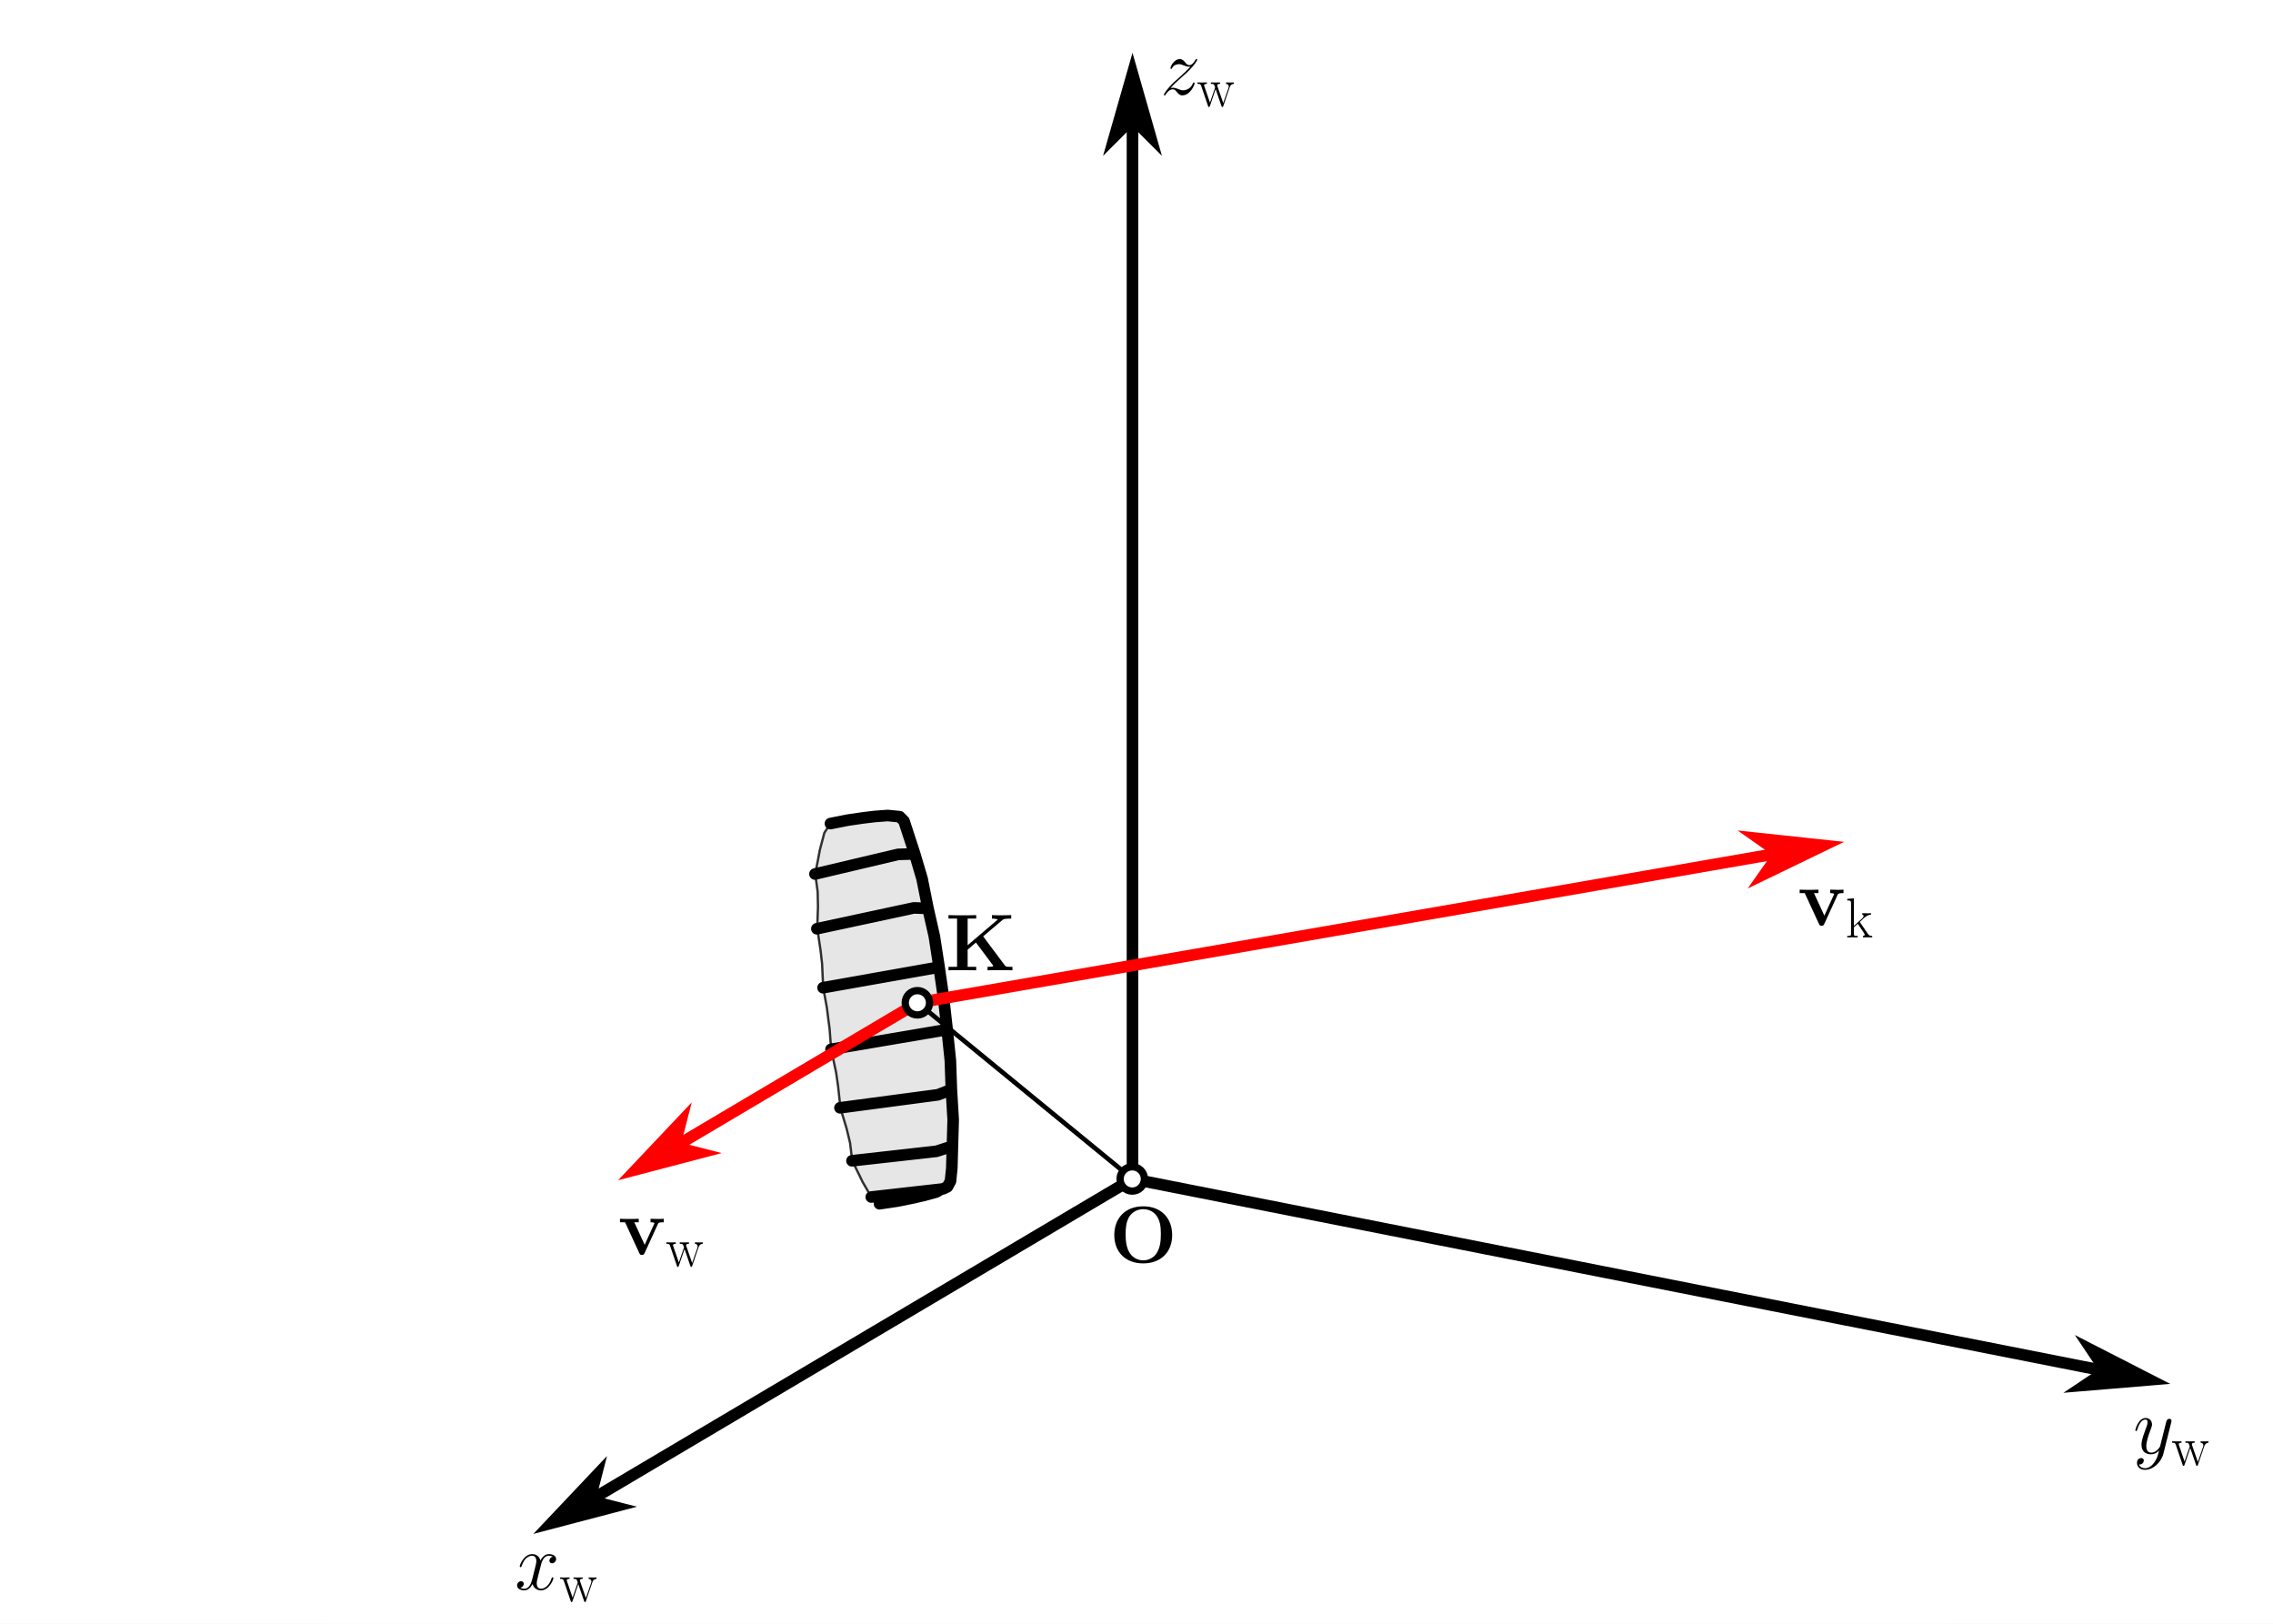
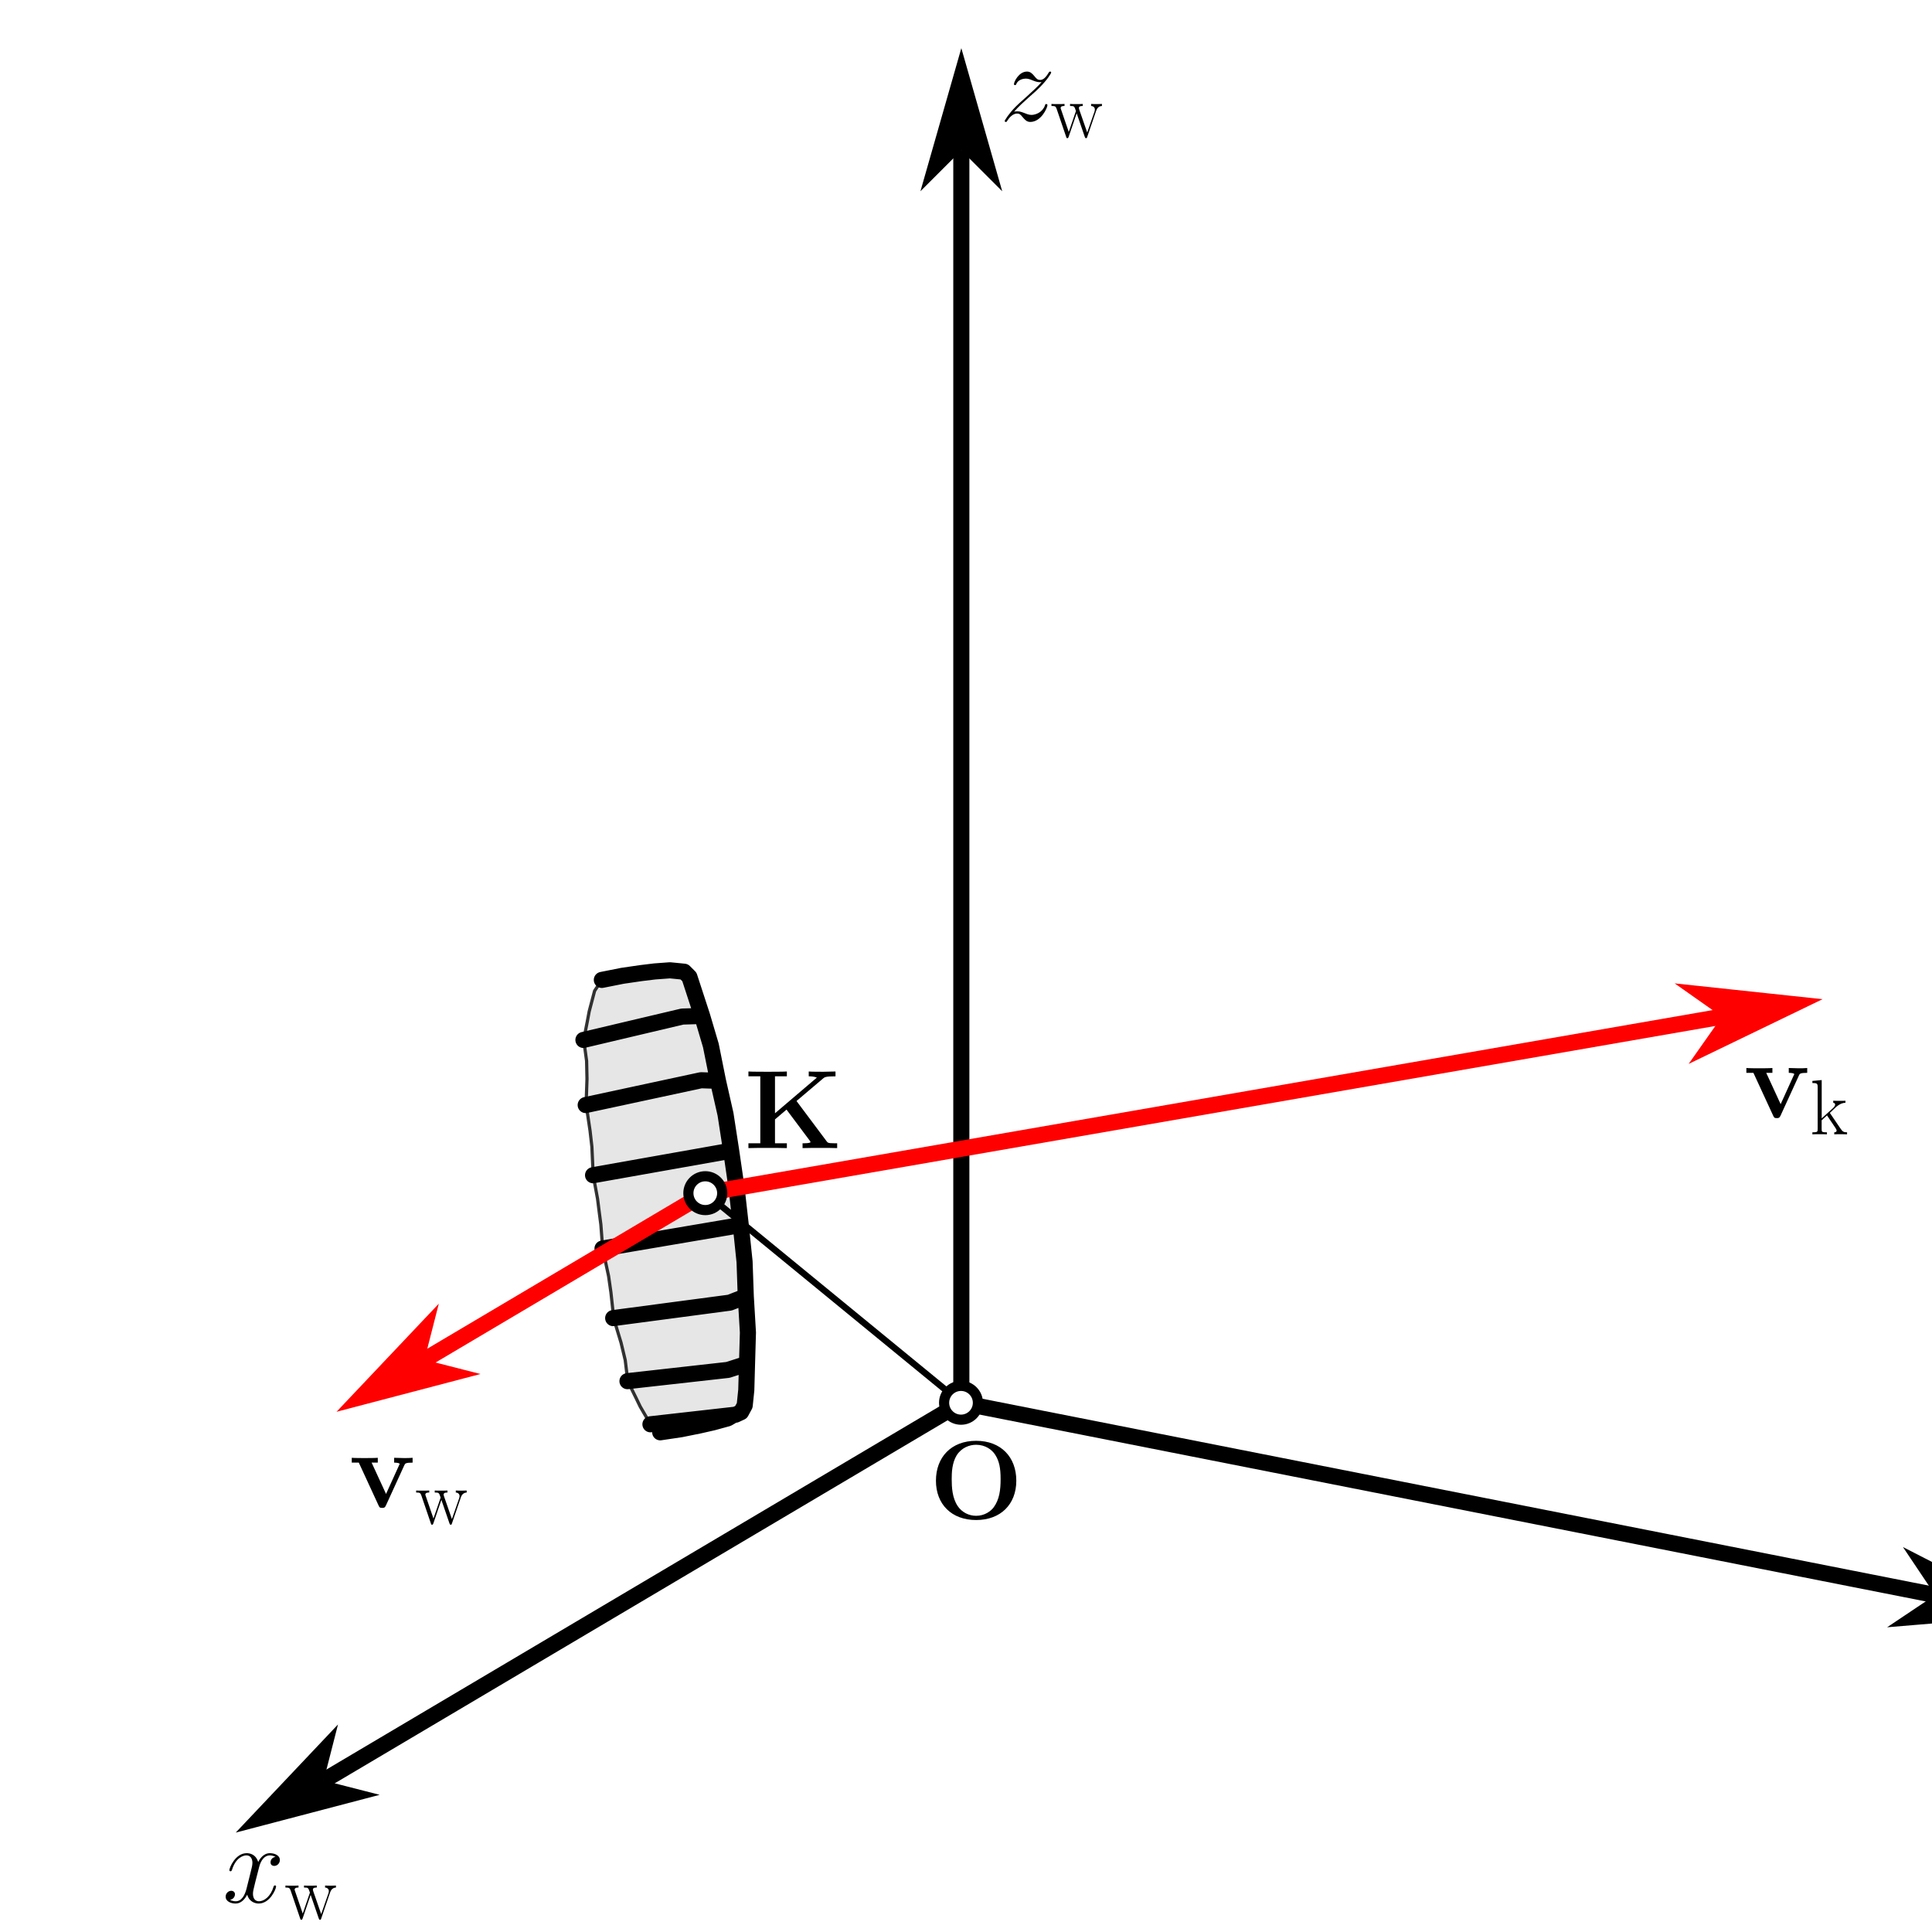
- <svg xmlns="http://www.w3.org/2000/svg" xmlns:xlink="http://www.w3.org/1999/xlink" width="735pt" height="524.995pt" viewBox="0 0 735 524.995" version="1.1" id="svg41">
-   <defs id="defs28">
-     <g id="g8">
-       <g id="glyph-0-0">
-         <path d="M 20.328 -8.844 C 20.328 -14.359 16.75 -18.141 10.969 -18.141 C 5.172 -18.141 1.609 -14.328 1.609 -8.844 C 1.609 -3.359 5.25 0.312 10.969 0.312 C 16.688 0.312 20.328 -3.359 20.328 -8.844 Z M 16.672 -9.203 C 16.672 -6.625 16.375 -4.469 15.078 -2.672 C 14.438 -1.797 13 -0.672 10.969 -0.672 C 9.281 -0.672 7.641 -1.484 6.656 -2.969 C 5.406 -4.859 5.281 -7.312 5.281 -9.203 C 5.281 -10.797 5.359 -12.969 6.422 -14.734 C 7.562 -16.562 9.438 -17.219 10.969 -17.219 C 13.078 -17.219 14.641 -16.094 15.391 -14.922 C 16.359 -13.422 16.672 -11.797 16.672 -9.203 Z M 16.672 -9.203 " id="path1" />
+ <svg xmlns="http://www.w3.org/2000/svg" xmlns:xlink="http://www.w3.org/1999/xlink" width="450pt" height="450pt" version="1.1" viewBox="0 0 450 450">
+   <defs>
+     <g id="i">
+       <path d="m20.328-8.844c0-5.516-3.578-9.297-9.359-9.297-5.797 0-9.359 3.812-9.359 9.297s3.641 9.156 9.359 9.156 9.359-3.672 9.359-9.156zm-3.656-0.359c0 2.578-0.297 4.734-1.594 6.531-0.641 0.875-2.078 2-4.109 2-1.688 0-3.328-0.812-4.312-2.297-1.25-1.891-1.375-4.344-1.375-6.234 0-1.594 0.078-3.766 1.141-5.531 1.141-1.828 3.016-2.484 4.547-2.484 2.109 0 3.672 1.125 4.422 2.297 0.969 1.5 1.281 3.125 1.281 5.719z" />
+     </g>
+     <g id="h">
+       <path d="m21.656 0v-1.125h-0.703c-1.406 0-1.5-0.125-1.766-0.484l-7-9.359 6.188-5.25c0.344-0.297 0.578-0.5 2.891-0.5v-1.125l-2.781 0.062c-0.781 0-2.812 0-3.453-0.062v1.125c0.562 0 1.188 0.031 1.875 0.281v0.031l-9.734 8.297v-8.609h2.766v-1.125c-0.766 0.062-3.547 0.062-4.484 0.062-0.922 0-3.719 0-4.469-0.062v1.125h2.766v15.594h-2.766v1.125c0.75-0.047 3.547-0.047 4.469-0.047 0.938 0 3.719 0 4.484 0.047v-1.125h-2.766v-5.562l2.688-2.281 5.422 7.25c0.062 0.078 0.156 0.203 0.156 0.312 0 0.281-1.266 0.281-1.844 0.281v1.125c0.844-0.047 3.25-0.047 4.25-0.047 0.766 0 3.219 0 3.812 0.047z" />
+     </g>
+     <g id="b">
+       <path d="m14.797-10.422v-1.125c-0.938 0.062-0.984 0.062-2.062 0.062l-2.234-0.062v1.125c0.703 0 1.281 0.125 1.281 0.312 0 0 0 0.047-0.141 0.312l-3.031 6.672-3.359-7.297h1.438v-1.125c-0.609 0.062-2.422 0.062-3.125 0.062-0.75 0-2.266 0-2.938-0.062v1.125h1.641l4.578 9.922c0.234 0.5 0.281 0.625 0.875 0.625 0.422 0 0.625-0.047 0.859-0.562l4.297-9.391c0.172-0.391 0.281-0.594 1.922-0.594z" />
+     </g>
+     <g id="g">
+       <path d="m12.484-3.719c0-0.125-0.109-0.234-0.266-0.234-0.234 0-0.266 0.125-0.344 0.344-0.688 2.281-2.203 3.344-3.375 3.344-0.906 0-1.406-0.672-1.406-1.734 0-0.578 0.109-0.984 0.531-2.703l0.906-3.531c0.391-1.562 1.266-2.719 2.469-2.719 0 0 0.781 0 1.328 0.344-0.844 0.156-1.141 0.781-1.141 1.281 0 0.625 0.484 0.828 0.844 0.828 0.781 0 1.328-0.672 1.328-1.375 0-1.094-1.25-1.594-2.328-1.594-1.594 0-2.484 1.562-2.719 2.062-0.594-1.953-2.203-2.062-2.672-2.062-2.656 0-4.047 3.406-4.047 3.984 0 0.094 0.094 0.234 0.281 0.234 0.203 0 0.25-0.156 0.312-0.266 0.875-2.891 2.625-3.438 3.375-3.438 1.172 0 1.406 1.094 1.406 1.719 0 0.578-0.156 1.172-0.469 2.422l-0.891 3.562c-0.391 1.562-1.141 2.984-2.516 2.984-0.125 0-0.781 0-1.328-0.328 0.938-0.188 1.141-0.969 1.141-1.281 0-0.516-0.391-0.828-0.875-0.828-0.625 0-1.297 0.547-1.297 1.375 0 1.094 1.219 1.594 2.328 1.594 1.25 0 2.141-1 2.688-2.062 0.406 1.531 1.719 2.062 2.672 2.062 2.656 0 4.062-3.406 4.062-3.984z" />
+     </g>
+     <g id="f">
+       <path d="m11.078-3.641c0-0.109-0.031-0.266-0.281-0.266-0.219 0-0.234 0.109-0.312 0.375-0.578 1.531-2.109 2.156-3.125 2.156-0.547 0-1.062-0.188-1.609-0.422-1.047-0.406-1.328-0.406-1.672-0.406-0.25 0-0.547 0-0.781 0.094 1.125-1.266 2.031-2.078 3.328-3.25 1.562-1.344 2.234-2 2.609-2.391 1.812-1.797 2.719-3.297 2.719-3.516 0-0.203-0.25-0.203-0.25-0.203-0.188 0-0.234 0.109-0.359 0.281-0.656 1.125-1.281 1.672-1.953 1.672-0.547 0-0.844-0.234-1.328-0.859-0.547-0.656-0.984-1.094-1.75-1.094-1.891 0-3.031 2.375-3.031 2.922 0 0.078 0.016 0.234 0.25 0.234 0.219 0 0.234-0.109 0.312-0.297 0.453-1.031 1.688-1.219 2.188-1.219 0.547 0 1.062 0.188 1.609 0.422 0.984 0.406 1.406 0.406 1.672 0.406 0.172 0 0.281 0 0.406-0.016-0.859 1-2.25 2.25-3.422 3.328-1.672 1.453-2.109 1.922-2.625 2.406-1.594 1.625-2.547 3.156-2.547 3.328 0 0.156 0.125 0.219 0.281 0.219s0.188-0.031 0.359-0.344c0.422-0.656 1.25-1.609 2.219-1.609 0.547 0 0.797 0.172 1.312 0.828 0.5 0.578 0.938 1.125 1.781 1.125 2.547 0 4-3.312 4-3.906z" />
+     </g>
+     <g id="a">
+       <path d="m11.953-7.359v-0.469c-0.359 0.016-0.719 0.031-1.078 0.031s-1.141 0-1.453-0.031v0.469c0.578 0.047 0.875 0.375 0.875 0.828 0 0.125-0.031 0.281-0.062 0.422l-1.719 4.938-1.859-5.359c-0.031-0.125-0.078-0.281-0.078-0.344 0-0.484 0.609-0.484 0.906-0.484v-0.469c-0.422 0.031-1.188 0.031-1.625 0.031-0.453 0-0.922 0-1.344-0.031v0.469c1 0 1 0.047 1.375 1.188l-1.672 4.875-1.797-5.25c-0.094-0.25-0.094-0.281-0.094-0.328 0-0.484 0.625-0.484 0.906-0.484v-0.469c-0.438 0.031-1.203 0.031-1.656 0.031-0.391 0-1.016 0-1.391-0.031v0.469c0.797 0 1 0.062 1.203 0.656l2.234 6.562c0.062 0.234 0.125 0.281 0.266 0.281 0.125 0 0.203-0.031 0.297-0.297l1.875-5.5 1.891 5.5c0.094 0.266 0.172 0.297 0.297 0.297 0.141 0 0.203-0.047 0.266-0.281l2.078-6.078c0.359-1.078 1.094-1.109 1.359-1.141z" />
+     </g>
+     <g id="e">
+       <path d="m8.641 0v-0.469c-0.844 0-1.047-0.172-1.594-0.969l-2.297-3.375c-0.016-0.031-0.109-0.141-0.109-0.188l1.453-1.375c1.047-0.875 1.703-0.953 2.172-0.984v-0.469c-0.109 0-0.172 0.016-0.172 0.016l-0.891 0.016c-0.5 0-1.281 0-1.781-0.031v0.469c0.25 0.031 0.438 0.172 0.438 0.422 0 0.359-0.375 0.719-0.375 0.719l-2.75 2.5v-8.922l-2.172 0.203v0.484c1.078 0 1.234 0.109 1.234 0.984v9.719c0 0.688-0.062 0.781-1.234 0.781v0.469c0.438-0.031 1.234-0.031 1.688-0.031 0.469 0 1.266 0 1.703 0.031v-0.469c-1.172 0-1.234-0.078-1.234-0.781v-2.016l1.25-1.141 1.844 2.734c0.219 0.328 0.391 0.578 0.391 0.812 0 0.328-0.328 0.391-0.547 0.391v0.469c0.438-0.031 1.219-0.031 1.672-0.031z" />
+     </g>
+     <clipPath id="o">
+       <path d="m0 0h450v450h-450z" />
+     </clipPath>
+     <clipPath id="n">
+       <rect width="450" height="450" />
+     </clipPath>
+     <g id="d" clip-path="url(#n)">
+       <g clip-path="url(#o)">
+         <rect x="-99" y="-99" width="648" height="648" fill="#fff" />
+         <rect x="-99" y="-99" width="648" height="648" fill="#fff" />
      </g>
-       <g id="glyph-0-1">
-         <path d="M 21.656 0 L 21.656 -1.125 L 20.953 -1.125 C 19.547 -1.125 19.453 -1.25 19.188 -1.609 L 12.188 -10.969 L 18.375 -16.219 C 18.719 -16.516 18.953 -16.719 21.266 -16.719 L 21.266 -17.844 L 18.484 -17.781 C 17.703 -17.781 15.672 -17.781 15.031 -17.844 L 15.031 -16.719 C 15.594 -16.719 16.219 -16.688 16.906 -16.438 L 16.906 -16.406 L 7.172 -8.109 L 7.172 -16.719 L 9.938 -16.719 L 9.938 -17.844 C 9.172 -17.781 6.391 -17.781 5.453 -17.781 C 4.531 -17.781 1.734 -17.781 0.984 -17.844 L 0.984 -16.719 L 3.75 -16.719 L 3.75 -1.125 L 0.984 -1.125 L 0.984 0 C 1.734 -0.047 4.531 -0.047 5.453 -0.047 C 6.391 -0.047 9.172 -0.047 9.938 0 L 9.938 -1.125 L 7.172 -1.125 L 7.172 -6.688 L 9.859 -8.969 L 15.281 -1.719 C 15.344 -1.641 15.438 -1.516 15.438 -1.406 C 15.438 -1.125 14.172 -1.125 13.594 -1.125 L 13.594 0 C 14.438 -0.047 16.844 -0.047 17.844 -0.047 C 18.609 -0.047 21.062 -0.047 21.656 0 Z M 21.656 0 " id="path2" />
+       <path transform="matrix(1.0001 0 0 1.0001 0 -.027)" d="m223.89 326.73-59.555-48.821" fill="none" stroke="#000" stroke-linejoin="round" stroke-width="1.5" />
+       <path transform="matrix(1.0001 0 0 1.0001 0 -.027)" d="m140.17 228.25 4.793-0.953 4.312-0.629 3.207-0.391 3.547-0.262 3.32 0.328 1.211 1.215 1.254 3.285 1.75 5.601 1.996 7.078 1.73 7.699 1.683 8.312 1.367 8.39 1.199 8.738 1.058 8.769 0.812 8.484 0.488 8.519 0.293 7.949-0.121 7.445-0.262 5.953-0.367 3.562-0.852 1.578-3.09 1.441-3.461 0.949-3.164 0.719-4.281 0.863-4.828 0.719-2.258-1.867-2.41-4.14-1.008-2.09-1.879-3.793-0.602-4.945-0.969-4.039-1.691-5.574-0.672-6.183-0.539-3.746-1.379-6.421-0.422-5.621-0.391-2.976-0.375-2.973-1.02-5.519-0.301-6.605-0.43-3.765-0.918-6.14 0.207-5.906-0.09-4.191-0.676-4.933 0.84-4.261 0.437-2.34 1.258-4.777 1.687-2.554 15.858-2.234" fill-opacity=".1" stroke="#000" stroke-linejoin="round" stroke-opacity=".8" stroke-width=".75" />
+     </g>
+     <clipPath id="m">
+       <path d="m222 324h228v50h-228z" />
+     </clipPath>
+     <clipPath id="l">
+       <path d="m443 362h7v16h-7z" />
+     </clipPath>
+     <clipPath id="k">
+       <path d="m431 351h19v39h-19z" />
+     </clipPath>
+     <clipPath id="j">
+       <rect width="450" height="450" />
+     </clipPath>
+     <g id="c" clip-path="url(#j)">
+       <path transform="matrix(1.0001 0 0 1.0001 0 -.027)" d="m144.96 227.29-4.793 0.953 4.793-0.953 4.312-0.629 3.207-0.391 3.547-0.262 1.957 0.191 1.363 0.137 1.211 1.215 2.965 9.085-4.617 0.145-23.026 5.441 23.026-5.441 4.617-0.145 2.035 6.878 1.652 8.23-3.937-0.133-26.866 5.777 26.866-5.777 3.937 0.133 1.762 7.785 1.312 8.492-32.162 5.707 32.162-5.707 1.254 8.632 0.98 8.683-32.193 5.468 32.193-5.468 0.891 8.566 0.281 8.043-3.73 1.465-27.151 3.601 27.151-3.601 3.73-1.465 0.5 8.429-0.211 7.269-4.449 1.43-23.393 2.621 23.393-2.621 4.449-1.43-0.172 6.128-0.367 3.562-0.852 1.578-1.27 0.59-19.831 2.238 19.362-2.187-1.351 0.801-3.461 0.949-3.164 0.719-4.281 0.863-4.828 0.719 4.828-0.719" fill="none" stroke="#000" stroke-linejoin="round" stroke-width="3.75" />
+       <path transform="matrix(1.0001 0 0 1.0001 0 -.027)" d="m223.89 326.73-148.56 88.003" fill="none" stroke="#000" stroke-linejoin="round" stroke-width="3.75" />
+       <path transform="matrix(1.0001 -.59243 .59243 1.0001 0 -.027)" d="m-127.26 340.03 6.452-6.454-22.585 6.456 22.584 6.449z" stroke="#000" stroke-width="1.721" />
+       <g clip-path="url(#m)">
+         <path transform="matrix(1.0001 0 0 1.0001 0 -.027)" d="m223.89 326.73 226.86 44.798" fill="none" stroke="#000" stroke-linejoin="round" stroke-width="3.75" />
      </g>
-       <g id="glyph-0-2">
-         <path d="M 14.797 -10.422 L 14.797 -11.547 C 13.859 -11.484 13.812 -11.484 12.734 -11.484 L 10.5 -11.547 L 10.5 -10.422 C 11.203 -10.422 11.781 -10.297 11.781 -10.109 C 11.781 -10.109 11.781 -10.062 11.641 -9.797 L 8.609 -3.125 L 5.25 -10.422 L 6.688 -10.422 L 6.688 -11.547 C 6.078 -11.484 4.266 -11.484 3.562 -11.484 C 2.812 -11.484 1.297 -11.484 0.625 -11.547 L 0.625 -10.422 L 2.266 -10.422 L 6.844 -0.5 C 7.078 0 7.125 0.125 7.719 0.125 C 8.141 0.125 8.344 0.078 8.578 -0.438 L 12.875 -9.828 C 13.047 -10.219 13.156 -10.422 14.797 -10.422 Z M 14.797 -10.422 " id="path3" />
+       <g clip-path="url(#l)">
+         <path d="m452.1 371.79-8.812 5.906 27.207-2.273-24.301-12.441z" />
      </g>
-       <g id="glyph-1-0">
-         <path d="M 12.484 -3.719 C 12.484 -3.844 12.375 -3.953 12.219 -3.953 C 11.984 -3.953 11.953 -3.828 11.875 -3.609 C 11.188 -1.328 9.672 -0.266 8.5 -0.266 C 7.594 -0.266 7.094 -0.938 7.094 -2 C 7.094 -2.578 7.203 -2.984 7.625 -4.703 L 8.531 -8.234 C 8.922 -9.797 9.797 -10.953 11 -10.953 C 11 -10.953 11.781 -10.953 12.328 -10.609 C 11.484 -10.453 11.188 -9.828 11.188 -9.328 C 11.188 -8.703 11.672 -8.5 12.031 -8.5 C 12.812 -8.5 13.359 -9.172 13.359 -9.875 C 13.359 -10.969 12.109 -11.469 11.031 -11.469 C 9.438 -11.469 8.547 -9.906 8.312 -9.406 C 7.719 -11.359 6.109 -11.469 5.641 -11.469 C 2.984 -11.469 1.594 -8.062 1.594 -7.484 C 1.594 -7.391 1.688 -7.25 1.875 -7.25 C 2.078 -7.25 2.125 -7.406 2.188 -7.516 C 3.062 -10.406 4.812 -10.953 5.562 -10.953 C 6.734 -10.953 6.969 -9.859 6.969 -9.234 C 6.969 -8.656 6.812 -8.062 6.5 -6.812 L 5.609 -3.25 C 5.219 -1.688 4.469 -0.266 3.094 -0.266 C 2.969 -0.266 2.312 -0.266 1.766 -0.594 C 2.703 -0.781 2.906 -1.562 2.906 -1.875 C 2.906 -2.391 2.516 -2.703 2.031 -2.703 C 1.406 -2.703 0.734 -2.156 0.734 -1.328 C 0.734 -0.234 1.953 0.266 3.062 0.266 C 4.312 0.266 5.203 -0.734 5.75 -1.797 C 6.156 -0.266 7.469 0.266 8.422 0.266 C 11.078 0.266 12.484 -3.141 12.484 -3.719 Z M 12.484 -3.719 " id="path4" />
+       <g clip-path="url(#k)">
+         <path transform="matrix(-1.0001 -.19748 .19748 -1.0001 0 -.027)" d="m-505.77-271.92 7.359-7.359-25.752 7.359 25.752 7.356z" fill="none" stroke="#000" stroke-width="1.962" />
      </g>
-       <g id="glyph-1-1">
-         <path d="M 12.344 -10.109 C 12.375 -10.25 12.422 -10.406 12.422 -10.562 C 12.422 -10.953 12.109 -11.203 11.719 -11.203 C 11.484 -11.203 10.953 -11.109 10.734 -10.328 L 8.812 -2.672 C 8.688 -2.203 8.688 -2.156 8.469 -1.875 C 7.953 -1.141 7.094 -0.266 5.844 -0.266 C 4.391 -0.266 4.266 -1.688 4.266 -2.391 C 4.266 -3.875 4.969 -5.875 5.672 -7.75 C 5.953 -8.5 6.109 -8.859 6.109 -9.391 C 6.109 -10.484 5.328 -11.469 4.062 -11.469 C 1.656 -11.469 0.703 -7.703 0.703 -7.484 C 0.703 -7.391 0.812 -7.25 0.984 -7.25 C 1.219 -7.25 1.25 -7.359 1.359 -7.719 C 1.969 -9.906 2.969 -10.953 3.984 -10.953 C 4.219 -10.953 4.656 -10.953 4.656 -10.094 C 4.656 -9.406 4.375 -8.656 3.984 -7.672 C 2.703 -4.266 2.703 -3.406 2.703 -2.781 C 2.703 -0.312 4.469 0.266 5.766 0.266 C 6.531 0.266 7.469 0.031 8.375 -0.938 L 8.391 -0.906 C 8.016 0.625 7.75 1.641 6.844 2.906 C 6.141 3.906 5.125 4.781 3.844 4.781 C 3.531 4.781 2.281 4.734 1.891 3.531 C 1.969 3.562 2.156 3.562 2.156 3.562 C 2.938 3.562 3.453 2.891 3.453 2.281 C 3.453 1.688 2.969 1.484 2.578 1.484 C 2.156 1.484 1.25 1.797 1.25 3.062 C 1.25 4.391 2.359 5.297 3.844 5.297 C 6.453 5.297 9.078 2.906 9.797 0.031 Z M 12.344 -10.109 " id="path5" />
-       </g>
-       <g id="glyph-1-2">
-         <path d="M 11.078 -3.641 C 11.078 -3.75 11.047 -3.906 10.797 -3.906 C 10.578 -3.906 10.562 -3.797 10.484 -3.531 C 9.906 -2 8.375 -1.375 7.359 -1.375 C 6.812 -1.375 6.297 -1.562 5.75 -1.797 C 4.703 -2.203 4.422 -2.203 4.078 -2.203 C 3.828 -2.203 3.531 -2.203 3.297 -2.109 C 4.422 -3.375 5.328 -4.188 6.625 -5.359 C 8.188 -6.703 8.859 -7.359 9.234 -7.75 C 11.047 -9.547 11.953 -11.047 11.953 -11.266 C 11.953 -11.469 11.703 -11.469 11.703 -11.469 C 11.516 -11.469 11.469 -11.359 11.344 -11.188 C 10.688 -10.062 10.062 -9.516 9.391 -9.516 C 8.844 -9.516 8.547 -9.75 8.062 -10.375 C 7.516 -11.031 7.078 -11.469 6.312 -11.469 C 4.422 -11.469 3.281 -9.094 3.281 -8.547 C 3.281 -8.469 3.297 -8.312 3.531 -8.312 C 3.75 -8.312 3.766 -8.422 3.844 -8.609 C 4.297 -9.641 5.531 -9.828 6.031 -9.828 C 6.578 -9.828 7.094 -9.641 7.641 -9.406 C 8.625 -9 9.047 -9 9.312 -9 C 9.484 -9 9.594 -9 9.719 -9.016 C 8.859 -8.016 7.469 -6.766 6.297 -5.688 C 4.625 -4.234 4.188 -3.766 3.672 -3.281 C 2.078 -1.656 1.125 -0.125 1.125 0.047 C 1.125 0.203 1.25 0.266 1.406 0.266 C 1.562 0.266 1.594 0.234 1.766 -0.078 C 2.188 -0.734 3.016 -1.688 3.984 -1.688 C 4.531 -1.688 4.781 -1.516 5.297 -0.859 C 5.797 -0.281 6.234 0.266 7.078 0.266 C 9.625 0.266 11.078 -3.047 11.078 -3.641 Z M 11.078 -3.641 " id="path6" />
-       </g>
-       <g id="glyph-2-0">
-         <path d="M 11.953 -7.359 L 11.953 -7.828 C 11.594 -7.812 11.234 -7.797 10.875 -7.797 C 10.516 -7.797 9.734 -7.797 9.422 -7.828 L 9.422 -7.359 C 10 -7.312 10.297 -6.984 10.297 -6.531 C 10.297 -6.406 10.266 -6.25 10.234 -6.109 L 8.516 -1.172 L 6.656 -6.531 C 6.625 -6.656 6.578 -6.812 6.578 -6.875 C 6.578 -7.359 7.188 -7.359 7.484 -7.359 L 7.484 -7.828 C 7.062 -7.797 6.297 -7.797 5.859 -7.797 C 5.406 -7.797 4.938 -7.797 4.516 -7.828 L 4.516 -7.359 C 5.516 -7.359 5.516 -7.312 5.891 -6.172 L 4.219 -1.297 L 2.422 -6.547 C 2.328 -6.797 2.328 -6.828 2.328 -6.875 C 2.328 -7.359 2.953 -7.359 3.234 -7.359 L 3.234 -7.828 C 2.797 -7.797 2.031 -7.797 1.578 -7.797 C 1.188 -7.797 0.562 -7.797 0.188 -7.828 L 0.188 -7.359 C 0.984 -7.359 1.188 -7.297 1.391 -6.703 L 3.625 -0.141 C 3.688 0.094 3.75 0.141 3.891 0.141 C 4.016 0.141 4.094 0.109 4.188 -0.156 L 6.062 -5.656 L 7.953 -0.156 C 8.047 0.109 8.125 0.141 8.25 0.141 C 8.391 0.141 8.453 0.094 8.516 -0.141 L 10.594 -6.219 C 10.953 -7.297 11.688 -7.328 11.953 -7.359 Z M 11.953 -7.359 " id="path7" />
-       </g>
-       <g id="glyph-2-1">
-         <path d="M 8.641 0 L 8.641 -0.469 C 7.797 -0.469 7.594 -0.641 7.047 -1.438 L 4.75 -4.812 C 4.734 -4.844 4.641 -4.953 4.641 -5 L 6.094 -6.375 C 7.141 -7.25 7.797 -7.328 8.266 -7.359 L 8.266 -7.828 C 8.156 -7.828 8.094 -7.812 8.094 -7.812 L 7.203 -7.797 C 6.703 -7.797 5.922 -7.797 5.422 -7.828 L 5.422 -7.359 C 5.672 -7.328 5.859 -7.188 5.859 -6.938 C 5.859 -6.578 5.484 -6.219 5.484 -6.219 L 2.734 -3.719 L 2.734 -12.641 L 0.562 -12.438 L 0.562 -11.953 C 1.641 -11.953 1.797 -11.844 1.797 -10.969 L 1.797 -1.25 C 1.797 -0.562 1.734 -0.469 0.562 -0.469 L 0.562 0 C 1 -0.031 1.797 -0.031 2.25 -0.031 C 2.719 -0.031 3.516 -0.031 3.953 0 L 3.953 -0.469 C 2.781 -0.469 2.719 -0.547 2.719 -1.25 L 2.719 -3.266 L 3.969 -4.406 L 5.812 -1.672 C 6.031 -1.344 6.203 -1.094 6.203 -0.859 C 6.203 -0.531 5.875 -0.469 5.656 -0.469 L 5.656 0 C 6.094 -0.031 6.875 -0.031 7.328 -0.031 Z M 8.641 0 " id="path8" />
-       </g>
-     </g>
-     <clipPath id="clip-0">
-       <path clip-rule="nonzero" d="M 0 0 L 735 0 L 735 524.996 L 0 524.996 Z M 0 0 " id="path9" />
-     </clipPath>
-     <clipPath id="clip-1">
-       <path clip-rule="nonzero" d="M 105 0 L 630 0 L 630 524.996 L 105 524.996 Z M 105 0 " id="path10" />
-     </clipPath>
-     <clipPath id="clip-2">
-       <path clip-rule="nonzero" d="M 0 0 L 735 0 L 735 524.996 L 0 524.996 Z M 0 0 " id="path11" />
-     </clipPath>
-     <clipPath id="clip-3">
-       <rect x="0" y="0" width="735" height="525" id="rect11" />
-     </clipPath>
-     <g id="source-6" clip-path="url(#clip-3)">
-       <path fill-rule="nonzero" fill="rgb(0%, 0%, 0%)" fill-opacity="0.1" stroke-width="0.75" stroke-linecap="butt" stroke-linejoin="round" stroke="rgb(0%, 0%, 0%)" stroke-opacity="0.8" stroke-miterlimit="4" d="M 268.535 266.286 L 274.129 265.177 L 279.156 264.442 L 282.898 263.993 L 287.039 263.681 L 290.906 264.064 L 292.324 265.485 L 293.785 269.314 L 295.828 275.849 L 298.156 284.11 L 300.172 293.091 L 302.133 302.79 L 303.73 312.575 L 305.129 322.771 L 306.367 332.997 L 307.312 342.896 L 307.883 352.837 L 308.223 362.107 L 308.082 370.794 L 307.777 377.739 L 307.348 381.9 L 306.352 383.735 L 302.75 385.419 L 298.715 386.525 L 295.02 387.368 L 290.027 388.372 L 284.398 389.212 L 281.766 387.032 L 278.953 382.2 L 277.777 379.767 L 275.582 375.341 L 274.883 369.571 L 273.75 364.86 L 271.781 358.357 L 270.996 351.138 L 270.363 346.771 L 268.758 339.282 L 268.266 332.72 L 267.809 329.255 L 267.371 325.782 L 266.184 319.345 L 265.832 311.638 L 265.332 307.247 L 264.258 300.079 L 264.5 293.192 L 264.395 288.302 L 263.605 282.544 L 264.586 277.571 L 265.098 274.841 L 266.566 269.267 L 268.535 266.286 L 287.039 263.681 " transform="matrix(1, 0, 0, 1, 0, -0.005)" id="path12" />
-     </g>
-     <clipPath id="clip-4">
-       <rect x="0" y="0" width="735" height="525" id="rect12" />
-     </clipPath>
-     <g id="source-8" clip-path="url(#clip-4)">
-       <g clip-path="url(#clip-0)" id="g13">
-         <path fill-rule="nonzero" fill="rgb(100%, 100%, 100%)" fill-opacity="1" d="M 0 -0.004 L 735 -0.004 L 735 524.996 L 0 524.996 Z M 0 -0.004 " id="path13" />
-       </g>
-       <g clip-path="url(#clip-1)" id="g14">
-         <path fill-rule="nonzero" fill="rgb(100%, 100%, 100%)" fill-opacity="1" d="M 105 -0.004 L 630 -0.004 L 630 524.996 L 105 524.996 Z M 105 -0.004 " id="path14" />
-       </g>
-       <path fill="none" stroke-width="1.5" stroke-linecap="butt" stroke-linejoin="round" stroke="rgb(0%, 0%, 0%)" stroke-opacity="1" stroke-miterlimit="4" d="M 366.207 381.189 L 296.727 324.232 " transform="matrix(1, 0, 0, 1, 0, -0.005)" id="path15" />
-       <g clip-path="url(#clip-2)" id="g15">
-         <use xlink:href="#source-6" id="use15" />
-       </g>
-     </g>
-     <clipPath id="clip-5">
-       <rect x="0" y="0" width="735" height="525" id="rect15" />
-     </clipPath>
-     <g id="source-11" clip-path="url(#clip-5)">
-       <path fill="none" stroke-width="3.75" stroke-linecap="butt" stroke-linejoin="round" stroke="rgb(0%, 0%, 0%)" stroke-opacity="1" stroke-miterlimit="4" d="M 274.129 265.177 L 268.535 266.286 L 274.129 265.177 L 279.156 264.442 L 282.898 263.993 L 287.039 263.681 L 289.316 263.907 L 290.906 264.064 L 292.324 265.485 L 295.781 276.083 L 290.395 276.251 L 263.531 282.599 L 290.395 276.251 L 295.781 276.083 L 298.156 284.11 L 300.078 293.708 L 295.492 293.556 L 264.145 300.294 L 295.492 293.556 L 300.078 293.708 L 302.137 302.79 L 303.668 312.7 L 266.148 319.36 L 303.668 312.7 L 305.129 322.771 L 306.273 332.9 L 268.719 339.278 L 306.273 332.9 L 307.312 342.896 L 307.637 352.275 L 303.289 353.982 L 271.617 358.189 L 303.289 353.982 L 307.637 352.275 L 308.223 362.107 L 307.977 370.591 L 302.785 372.259 L 275.5 375.317 L 302.785 372.259 L 307.977 370.591 L 307.777 377.739 L 307.348 381.9 L 306.352 383.735 L 304.871 384.427 L 281.738 387.036 L 304.328 384.485 L 302.75 385.419 L 298.715 386.525 L 295.02 387.368 L 290.027 388.372 L 284.398 389.212 L 290.027 388.372 " transform="matrix(1, 0, 0, 1, 0, -0.005)" id="path16" />
-       <path fill="none" stroke-width="3.75" stroke-linecap="butt" stroke-linejoin="round" stroke="rgb(0%, 0%, 0%)" stroke-opacity="1" stroke-miterlimit="4" d="M 366.207 381.189 L 192.887 483.86 " transform="matrix(1, 0, 0, 1, 0, -0.005)" id="path17" />
-       <path fill-rule="nonzero" fill="rgb(0%, 0%, 0%)" fill-opacity="1" stroke-width="1.721" stroke-linecap="butt" stroke-linejoin="miter" stroke="rgb(0%, 0%, 0%)" stroke-opacity="1" stroke-miterlimit="4" d="M -70.557 442.75 L -64.106 436.298 L -86.689 442.749 L -64.105 449.201 Z M -70.557 442.75 " transform="matrix(1, -0.592396, 0.592396, 1, 0, -0.005)" id="path18" />
-       <path fill="none" stroke-width="3.75" stroke-linecap="butt" stroke-linejoin="round" stroke="rgb(0%, 0%, 0%)" stroke-opacity="1" stroke-miterlimit="4" d="M 366.207 381.189 L 678.484 442.853 " transform="matrix(1, 0, 0, 1, 0, -0.005)" id="path19" />
-       <path fill-rule="nonzero" fill="rgb(0%, 0%, 0%)" fill-opacity="1" stroke-width="1.962" stroke-linecap="butt" stroke-linejoin="miter" stroke="rgb(0%, 0%, 0%)" stroke-opacity="1" stroke-miterlimit="4" d="M -738.512 -297.284 L -731.152 -304.64 L -756.906 -297.285 L -731.152 -289.925 Z M -738.512 -297.284 " transform="matrix(-1, -0.197465, 0.197465, -1, 0, -0.005)" id="path20" />
-       <path fill="none" stroke-width="3.75" stroke-linecap="butt" stroke-linejoin="round" stroke="rgb(0%, 0%, 0%)" stroke-opacity="1" stroke-miterlimit="4" d="M 366.207 381.189 L 366.207 40.814 " transform="matrix(1, 0, 0, 1, 0, -0.005)" id="path21" />
-       <path fill-rule="nonzero" fill="rgb(0%, 0%, 0%)" fill-opacity="1" stroke-width="2" stroke-linecap="butt" stroke-linejoin="miter" stroke="rgb(0%, 0%, 0%)" stroke-opacity="1" stroke-miterlimit="4" d="M 39.466 -366.207 L 46.966 -373.707 L 20.716 -366.207 L 46.966 -358.707 Z M 39.466 -366.207 " transform="matrix(0, 1, -1, 0, 0, -0.005)" id="path22" />
-       <path fill="none" stroke-width="3.75" stroke-linecap="butt" stroke-linejoin="round" stroke="rgb(100%, 0%, 0%)" stroke-opacity="1" stroke-miterlimit="4" d="M 296.727 324.232 L 220.277 369.521 " transform="matrix(1, 0, 0, 1, 0, -0.005)" id="path23" />
-       <path fill-rule="nonzero" fill="rgb(100%, 0%, 0%)" fill-opacity="1" stroke-width="1.721" stroke-linecap="butt" stroke-linejoin="miter" stroke="rgb(100%, 0%, 0%)" stroke-opacity="1" stroke-miterlimit="4" d="M -0.145 370.122 L 6.31 363.669 L -16.274 370.122 L 6.309 376.575 Z M -0.145 370.122 " transform="matrix(1, -0.592396, 0.592396, 1, 0, -0.005)" id="path24" />
-       <path fill="none" stroke-width="3.75" stroke-linecap="butt" stroke-linejoin="round" stroke="rgb(100%, 0%, 0%)" stroke-opacity="1" stroke-miterlimit="4" d="M 296.727 324.232 L 572.938 276.255 " transform="matrix(1, 0, 0, 1, 0, -0.005)" id="path25" />
-       <path fill-rule="nonzero" fill="rgb(100%, 0%, 0%)" fill-opacity="1" stroke-width="1.97" stroke-linecap="butt" stroke-linejoin="miter" stroke="rgb(100%, 0%, 0%)" stroke-opacity="1" stroke-miterlimit="4" d="M -510.913 -364.766 L -503.524 -372.154 L -529.385 -364.767 L -503.525 -357.377 Z M -510.913 -364.766 " transform="matrix(-1, 0.173691, -0.173691, -1, 0, -0.005)" id="path26" />
-       <path fill-rule="nonzero" fill="rgb(100%, 100%, 100%)" fill-opacity="1" stroke-width="2.362" stroke-linecap="butt" stroke-linejoin="round" stroke="rgb(0%, 0%, 0%)" stroke-opacity="1" stroke-miterlimit="4" d="M 370.062 381.189 C 370.062 383.36 368.301 385.126 366.125 385.126 C 363.953 385.126 362.188 383.36 362.188 381.189 C 362.188 379.013 363.953 377.251 366.125 377.251 C 368.301 377.251 370.062 379.013 370.062 381.189 Z M 370.062 381.189 " transform="matrix(1, 0, 0, 1, 0, -0.005)" id="path27" />
-       <path fill-rule="nonzero" fill="rgb(100%, 100%, 100%)" fill-opacity="1" stroke-width="2.362" stroke-linecap="butt" stroke-linejoin="round" stroke="rgb(0%, 0%, 0%)" stroke-opacity="1" stroke-miterlimit="4" d="M 300.586 324.232 C 300.586 326.403 298.82 328.169 296.648 328.169 C 294.473 328.169 292.711 326.403 292.711 324.232 C 292.711 322.06 294.473 320.294 296.648 320.294 C 298.82 320.294 300.586 322.06 300.586 324.232 Z M 300.586 324.232 " transform="matrix(1, 0, 0, 1, 0, -0.005)" id="path28" />
+       <path transform="matrix(1.0001 0 0 1.0001 0 -.027)" d="m223.89 326.73v-291.74" fill="none" stroke="#000" stroke-linejoin="round" stroke-width="3.75" />
+       <path transform="matrix(0 1.0001 -1.0001 0 0 -.027)" d="m33.634-223.89 7.5-7.5-26.252 7.5 26.252 7.503z" stroke="#000" stroke-width="2" />
+       <path transform="matrix(1.0001 0 0 1.0001 0 -.027)" d="m164.34 277.91-65.527 38.822" fill="none" stroke="#f00" stroke-linejoin="round" stroke-width="3.75" />
+       <path transform="matrix(1.0001 -.59243 .59243 1.0001 0 -.027)" d="m-66.907 277.78 6.451-6.452-22.586 6.451 22.587 6.451z" fill="#f00" stroke="#f00" stroke-width="1.721" />
+       <path transform="matrix(1.0001 0 0 1.0001 0 -.027)" d="m164.34 277.91 236.75-41.119" fill="none" stroke="#f00" stroke-linejoin="round" stroke-width="3.75" />
+       <path transform="matrix(-1.0001 .1737 -.1737 -1.0001 0 -.027)" d="m-350.75-297.48 7.388-7.388-25.86 7.387 25.859 7.39z" fill="#f00" stroke="#f00" stroke-width="1.97" />
+       <path transform="matrix(1.0001 0 0 1.0001 0 -.027)" d="m227.75 326.73c0 2.176-1.766 3.937-3.937 3.937-2.176 0-3.937-1.762-3.937-3.937 0-2.172 1.762-3.937 3.937-3.937 2.172 0 3.937 1.766 3.937 3.937z" fill="#fff" stroke="#000" stroke-linejoin="round" stroke-width="2.362" />
+       <path transform="matrix(1.0001 0 0 1.0001 0 -.027)" d="m168.2 277.91c0 2.176-1.766 3.941-3.937 3.941-2.18 0-3.941-1.766-3.941-3.941 0-2.172 1.762-3.937 3.941-3.937 2.172 0 3.937 1.766 3.937 3.937z" fill="#fff" stroke="#000" stroke-linejoin="round" stroke-width="2.362" />
    </g>
  </defs>
-   <use xlink:href="#source-8" id="use28" />
-   <g fill="rgb(0%, 0%, 0%)" fill-opacity="1" id="g29">
-     <use xlink:href="#glyph-0-0" x="358.707" y="408.177" id="use29" />
+   <use xlink:href="#d" />
+   <g>
+     <use x="216.389" y="353.732" xlink:href="#i" />
+     <use x="173.337" y="267.414" xlink:href="#h" />
+     <use x="51.828" y="443.106" xlink:href="#g" />
+     <use x="66.295" y="447.006" xlink:href="#a" />
+     <use x="232.89" y="28.139" xlink:href="#f" />
+     <use x="244.716" y="32.039" xlink:href="#a" />
+     <use x="406.137" y="260.307" xlink:href="#b" />
+     <use x="421.575" y="264.207" xlink:href="#e" />
+     <use x="81.306" y="351.096" xlink:href="#b" />
+     <use x="96.743" y="354.996" xlink:href="#a" />
  </g>
-   <g fill="rgb(0%, 0%, 0%)" fill-opacity="1" id="g30">
-     <use xlink:href="#glyph-0-1" x="305.727" y="313.723" id="use30" />
-   </g>
-   <g fill="rgb(0%, 0%, 0%)" fill-opacity="1" id="g31">
-     <use xlink:href="#glyph-1-0" x="166.467" y="513.948" id="use31" />
-   </g>
-   <g fill="rgb(0%, 0%, 0%)" fill-opacity="1" id="g32">
-     <use xlink:href="#glyph-2-0" x="180.934" y="517.848" id="use32" />
-   </g>
-   <g fill="rgb(0%, 0%, 0%)" fill-opacity="1" id="g33">
-     <use xlink:href="#glyph-1-1" x="689.769" y="469.94" id="use33" />
-   </g>
-   <g fill="rgb(0%, 0%, 0%)" fill-opacity="1" id="g34">
-     <use xlink:href="#glyph-2-0" x="702.182" y="473.84" id="use34" />
-   </g>
-   <g fill="rgb(0%, 0%, 0%)" fill-opacity="1" id="g35">
-     <use xlink:href="#glyph-1-2" x="375.205" y="30.572" id="use35" />
-   </g>
-   <g fill="rgb(0%, 0%, 0%)" fill-opacity="1" id="g36">
-     <use xlink:href="#glyph-2-0" x="387.031" y="34.472" id="use36" />
-   </g>
-   <g fill="rgb(0%, 0%, 0%)" fill-opacity="1" id="g37">
-     <use xlink:href="#glyph-0-2" x="581.318" y="299.188" id="use37" />
-   </g>
-   <g fill="rgb(0%, 0%, 0%)" fill-opacity="1" id="g38">
-     <use xlink:href="#glyph-2-1" x="596.756" y="303.088" id="use38" />
-   </g>
-   <g fill="rgb(0%, 0%, 0%)" fill-opacity="1" id="g39">
-     <use xlink:href="#glyph-0-2" x="199.855" y="405.609" id="use39" />
-   </g>
-   <g fill="rgb(0%, 0%, 0%)" fill-opacity="1" id="g40">
-     <use xlink:href="#glyph-2-0" x="215.293" y="409.509" id="use40" />
-   </g>
-   <use xlink:href="#source-11" id="use41" />
+   <use xlink:href="#c" />
</svg>
